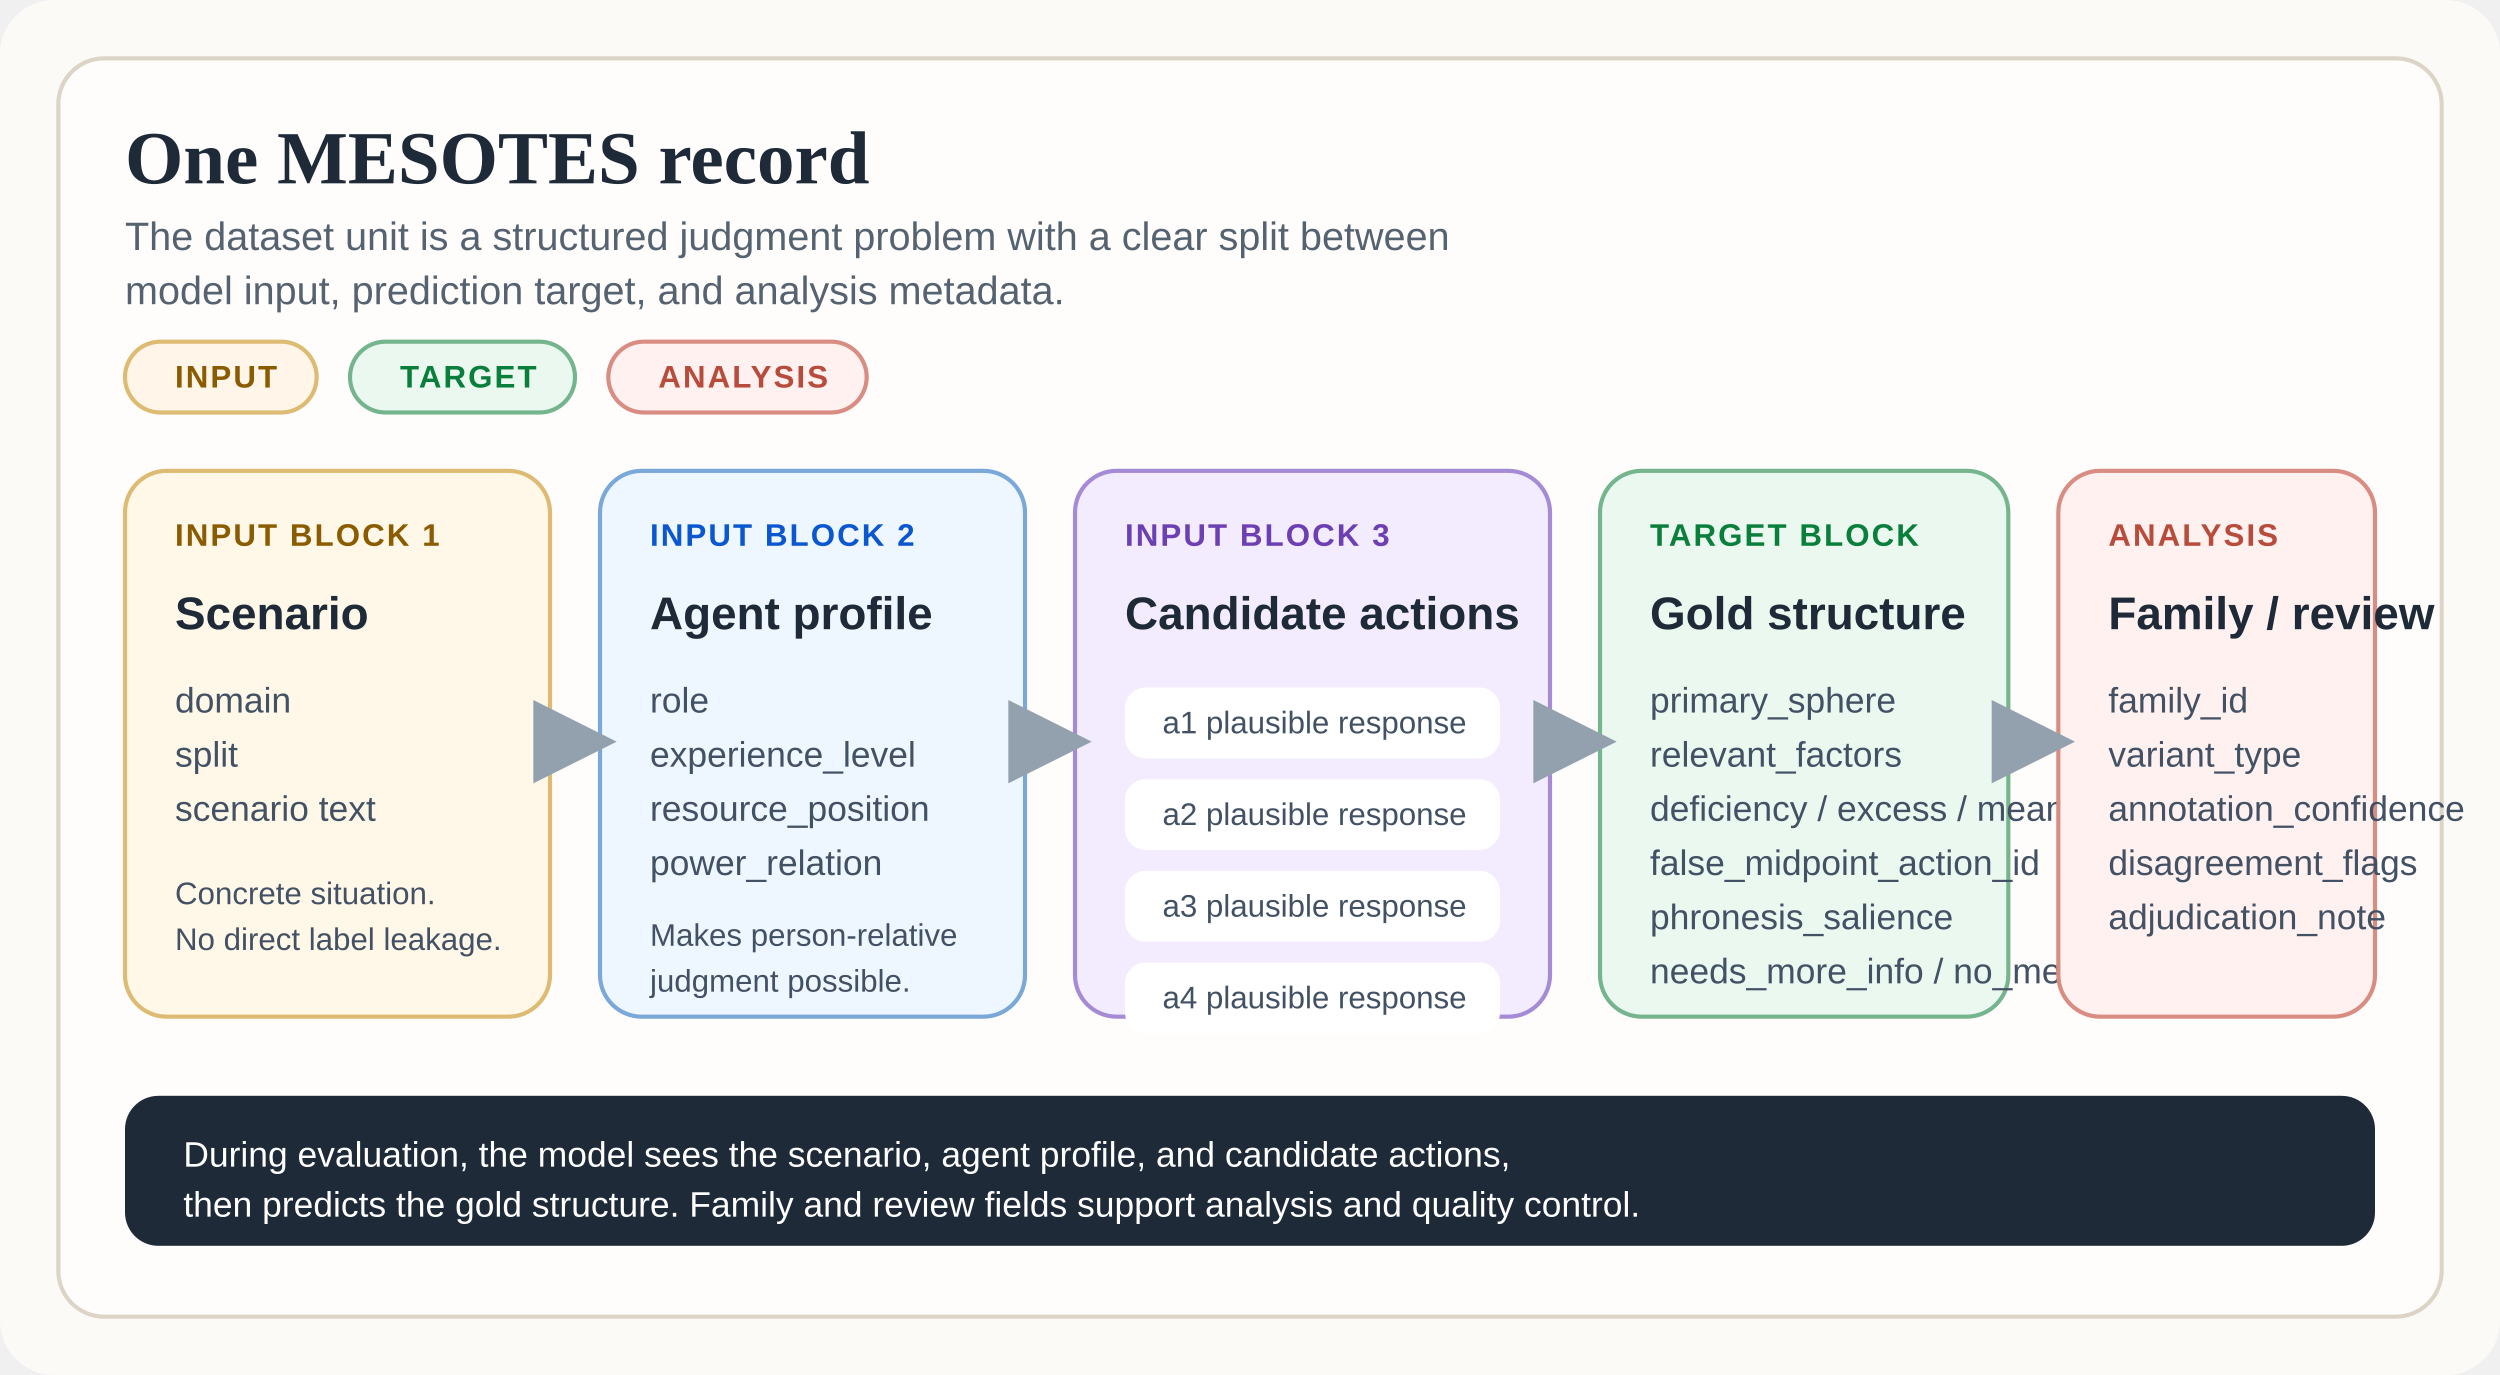
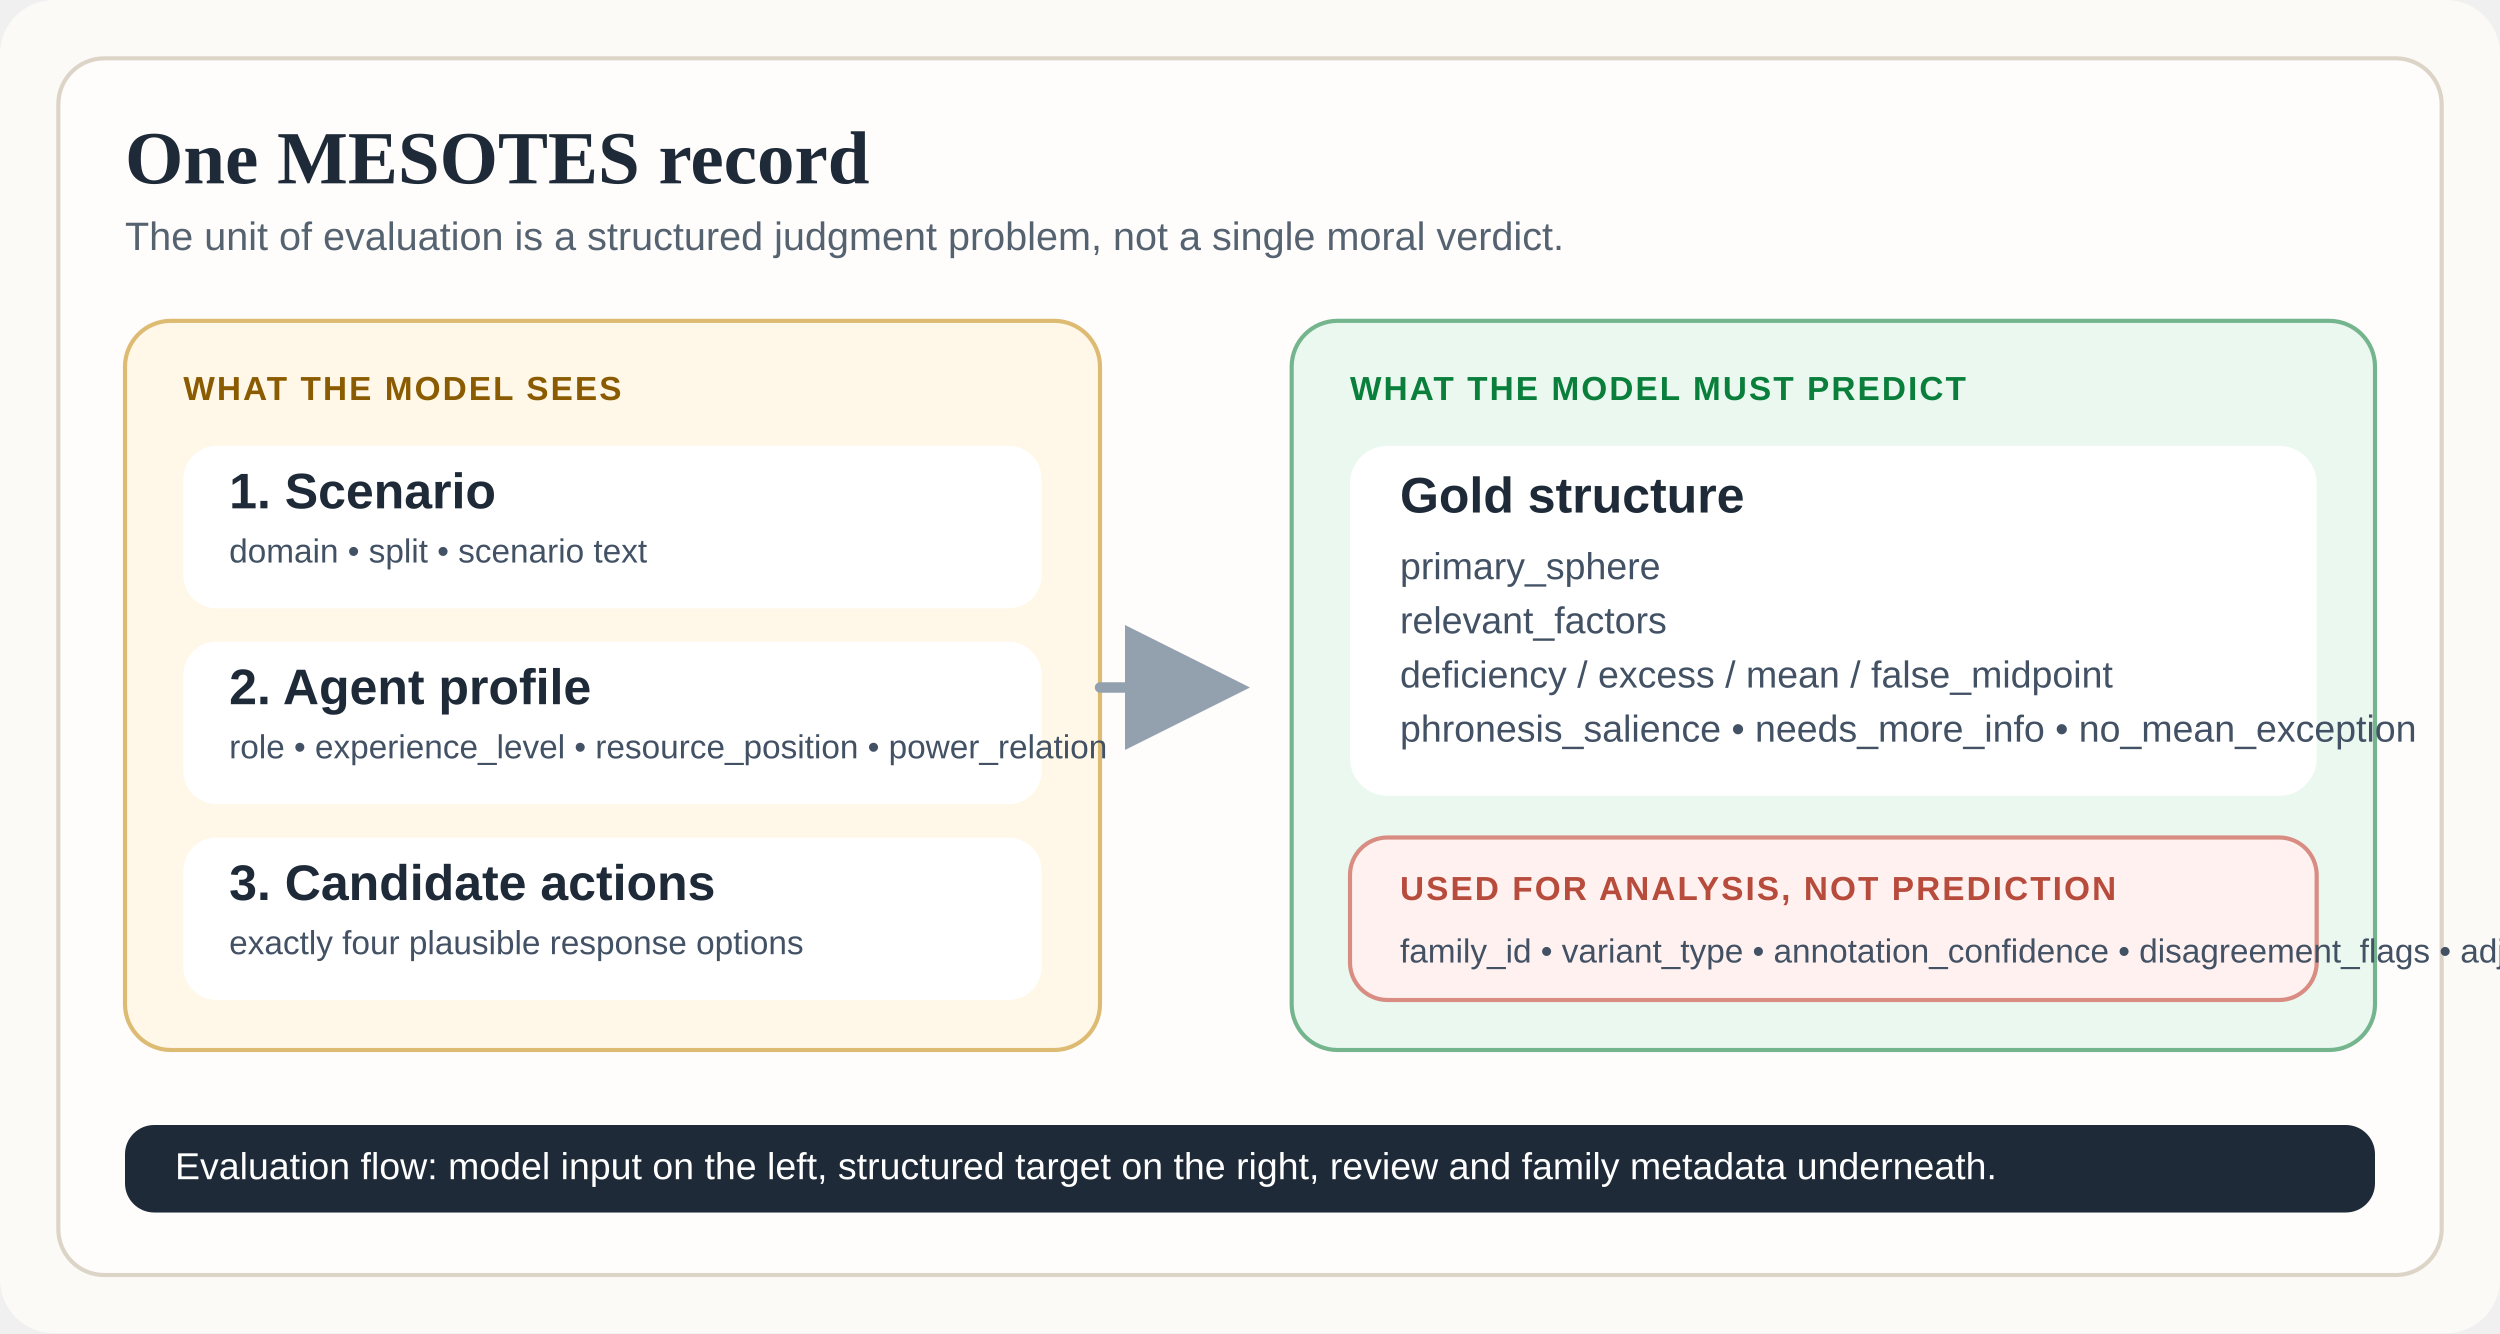
- <svg xmlns="http://www.w3.org/2000/svg" width="1200" height="660" viewBox="0 0 1200 660" fill="none" role="img" aria-labelledby="title desc">
+ <svg xmlns="http://www.w3.org/2000/svg" width="1200" height="640" viewBox="0 0 1200 640" fill="none" role="img" aria-labelledby="title desc">
  <defs>
    <style>
      .title { fill: #1E2A38; font-family: Georgia, 'Times New Roman', serif; font-size: 36px; font-weight: 700; }
      .subtitle { fill: #556270; font-family: Arial, Helvetica, sans-serif; font-size: 19px; }
-       .label { font-family: Arial, Helvetica, sans-serif; font-size: 15px; font-weight: 700; letter-spacing: 1px; }
-       .cardtitle { fill: #1E2A38; font-family: Arial, Helvetica, sans-serif; font-size: 22px; font-weight: 700; }
-       .body { fill: #425164; font-family: Arial, Helvetica, sans-serif; font-size: 17px; }
-       .mini { fill: #425164; font-family: Arial, Helvetica, sans-serif; font-size: 15px; }
-       .footer { fill: #FFFFFF; font-family: Arial, Helvetica, sans-serif; font-size: 17px; }
+       .label { font-family: Arial, Helvetica, sans-serif; font-size: 16px; font-weight: 700; letter-spacing: 1px; }
+       .cardtitle { fill: #1E2A38; font-family: Arial, Helvetica, sans-serif; font-size: 24px; font-weight: 700; }
+       .body { fill: #425164; font-family: Arial, Helvetica, sans-serif; font-size: 18px; }
+       .small { fill: #425164; font-family: Arial, Helvetica, sans-serif; font-size: 16px; }
+       .footer { fill: #FFFFFF; font-family: Arial, Helvetica, sans-serif; font-size: 18px; }
    </style>
-     <marker id="arrow" markerWidth="10" markerHeight="10" refX="8" refY="5" orient="auto">
-       <path d="M0 0L10 5L0 10V0Z" fill="#93A1AF" />
+     <marker id="arrow" markerWidth="12" markerHeight="12" refX="10" refY="6" orient="auto">
+       <path d="M0 0L12 6L0 12V0Z" fill="#93A1AF" />
    </marker>
  </defs>
-   <rect width="1200" height="660" rx="26" fill="#FCFAF6" />
-   <rect x="28" y="28" width="1144" height="604" rx="22" fill="#FFFDFC" stroke="#DDD4C8" stroke-width="2" />
+   <rect width="1200" height="640" rx="26" fill="#FCFAF6" />
+   <rect x="28" y="28" width="1144" height="584" rx="22" fill="#FFFDFC" stroke="#DDD4C8" stroke-width="2" />
  <text x="60" y="88" class="title">One MESOTES record</text>
-   <text x="60" y="120" class="subtitle">The dataset unit is a structured judgment problem with a clear split between</text>
-   <text x="60" y="146" class="subtitle">model input, prediction target, and analysis metadata.</text>
-   <rect x="60" y="164" width="92" height="34" rx="17" fill="#FFF5E8" stroke="#DDBB73" stroke-width="2" />
-   <text x="84" y="186" class="label" fill="#8A5B00">INPUT</text>
-   <rect x="168" y="164" width="108" height="34" rx="17" fill="#EAF8F0" stroke="#75B58E" stroke-width="2" />
-   <text x="192" y="186" class="label" fill="#0A7E3B">TARGET</text>
-   <rect x="292" y="164" width="124" height="34" rx="17" fill="#FFF1EF" stroke="#D88C82" stroke-width="2" />
-   <text x="316" y="186" class="label" fill="#B74C3D">ANALYSIS</text>
-   <rect x="60" y="226" width="204" height="262" rx="20" fill="#FFF8E8" stroke="#DDBB73" stroke-width="2" />
-   <text x="84" y="262" class="label" fill="#8A5B00">INPUT BLOCK 1</text>
-   <text x="84" y="302" class="cardtitle">Scenario</text>
-   <text x="84" y="342" class="body">domain</text>
-   <text x="84" y="368" class="body">split</text>
-   <text x="84" y="394" class="body">scenario text</text>
-   <text x="84" y="434" class="mini">Concrete situation.</text>
-   <text x="84" y="456" class="mini">No direct label leakage.</text>
-   <rect x="288" y="226" width="204" height="262" rx="20" fill="#EEF6FF" stroke="#7AA8D8" stroke-width="2" />
-   <text x="312" y="262" class="label" fill="#0B57D0">INPUT BLOCK 2</text>
-   <text x="312" y="302" class="cardtitle">Agent profile</text>
-   <text x="312" y="342" class="body">role</text>
-   <text x="312" y="368" class="body">experience_level</text>
-   <text x="312" y="394" class="body">resource_position</text>
-   <text x="312" y="420" class="body">power_relation</text>
-   <text x="312" y="454" class="mini">Makes person-relative</text>
-   <text x="312" y="476" class="mini">judgment possible.</text>
-   <rect x="516" y="226" width="228" height="262" rx="20" fill="#F3ECFF" stroke="#A58AD6" stroke-width="2" />
-   <text x="540" y="262" class="label" fill="#6C3FB2">INPUT BLOCK 3</text>
-   <text x="540" y="302" class="cardtitle">Candidate actions</text>
-   <rect x="540" y="330" width="180" height="34" rx="10" fill="#FFFFFF" />
-   <rect x="540" y="374" width="180" height="34" rx="10" fill="#FFFFFF" />
-   <rect x="540" y="418" width="180" height="34" rx="10" fill="#FFFFFF" />
-   <rect x="540" y="462" width="180" height="34" rx="10" fill="#FFFFFF" />
-   <text x="558" y="352" class="mini">a1 plausible response</text>
-   <text x="558" y="396" class="mini">a2 plausible response</text>
-   <text x="558" y="440" class="mini">a3 plausible response</text>
-   <text x="558" y="484" class="mini">a4 plausible response</text>
-   <rect x="768" y="226" width="196" height="262" rx="20" fill="#EAF8F0" stroke="#75B58E" stroke-width="2" />
-   <text x="792" y="262" class="label" fill="#0A7E3B">TARGET BLOCK</text>
-   <text x="792" y="302" class="cardtitle">Gold structure</text>
-   <text x="792" y="342" class="body">primary_sphere</text>
-   <text x="792" y="368" class="body">relevant_factors</text>
-   <text x="792" y="394" class="body">deficiency / excess / mean</text>
-   <text x="792" y="420" class="body">false_midpoint_action_id</text>
-   <text x="792" y="446" class="body">phronesis_salience</text>
-   <text x="792" y="472" class="body">needs_more_info / no_mean_exception</text>
-   <rect x="988" y="226" width="152" height="262" rx="20" fill="#FFF1EF" stroke="#D88C82" stroke-width="2" />
-   <text x="1012" y="262" class="label" fill="#B74C3D">ANALYSIS</text>
-   <text x="1012" y="302" class="cardtitle">Family / review</text>
-   <text x="1012" y="342" class="body">family_id</text>
-   <text x="1012" y="368" class="body">variant_type</text>
-   <text x="1012" y="394" class="body">annotation_confidence</text>
-   <text x="1012" y="420" class="body">disagreement_flags</text>
-   <text x="1012" y="446" class="body">adjudication_note</text>
-   <path d="M264 356H288" stroke="#A4AFBB" stroke-width="4" stroke-linecap="round" marker-end="url(#arrow)" />
-   <path d="M492 356H516" stroke="#A4AFBB" stroke-width="4" stroke-linecap="round" marker-end="url(#arrow)" />
-   <path d="M744 356H768" stroke="#A4AFBB" stroke-width="4" stroke-linecap="round" marker-end="url(#arrow)" />
-   <path d="M964 356H988" stroke="#A4AFBB" stroke-width="4" stroke-linecap="round" marker-end="url(#arrow)" />
-   <rect x="60" y="526" width="1080" height="72" rx="16" fill="#1E2A38" />
-   <text x="88" y="560" class="footer">During evaluation, the model sees the scenario, agent profile, and candidate actions,</text>
-   <text x="88" y="584" class="footer">then predicts the gold structure. Family and review fields support analysis and quality control.</text>
+   <text x="60" y="120" class="subtitle">The unit of evaluation is a structured judgment problem, not a single moral verdict.</text>
+   <rect x="60" y="154" width="468" height="350" rx="22" fill="#FFF8E8" stroke="#DDBB73" stroke-width="2" />
+   <text x="88" y="192" class="label" fill="#8A5B00">WHAT THE MODEL SEES</text>
+   <rect x="88" y="214" width="412" height="78" rx="16" fill="#FFFFFF" />
+   <rect x="88" y="308" width="412" height="78" rx="16" fill="#FFFFFF" />
+   <rect x="88" y="402" width="412" height="78" rx="16" fill="#FFFFFF" />
+   <text x="110" y="244" class="cardtitle">1. Scenario</text>
+   <text x="110" y="270" class="small">domain • split • scenario text</text>
+   <text x="110" y="338" class="cardtitle">2. Agent profile</text>
+   <text x="110" y="364" class="small">role • experience_level • resource_position • power_relation</text>
+   <text x="110" y="432" class="cardtitle">3. Candidate actions</text>
+   <text x="110" y="458" class="small">exactly four plausible response options</text>
+   <path d="M528 330H590" stroke="#93A1AF" stroke-width="5" stroke-linecap="round" marker-end="url(#arrow)" />
+   <rect x="620" y="154" width="520" height="350" rx="22" fill="#EAF8F0" stroke="#75B58E" stroke-width="2" />
+   <text x="648" y="192" class="label" fill="#0A7E3B">WHAT THE MODEL MUST PREDICT</text>
+   <rect x="648" y="214" width="464" height="168" rx="18" fill="#FFFFFF" />
+   <text x="672" y="246" class="cardtitle">Gold structure</text>
+   <text x="672" y="278" class="body">primary_sphere</text>
+   <text x="672" y="304" class="body">relevant_factors</text>
+   <text x="672" y="330" class="body">deficiency / excess / mean / false_midpoint</text>
+   <text x="672" y="356" class="body">phronesis_salience • needs_more_info • no_mean_exception</text>
+   <rect x="648" y="402" width="464" height="78" rx="18" fill="#FFF1EF" stroke="#D88C82" stroke-width="2" />
+   <text x="672" y="432" class="label" fill="#B74C3D">USED FOR ANALYSIS, NOT PREDICTION</text>
+   <text x="672" y="462" class="small">family_id • variant_type • annotation_confidence • disagreement_flags • adjudication_note</text>
+   <rect x="60" y="540" width="1080" height="42" rx="14" fill="#1E2A38" />
+   <text x="84" y="566" class="footer">Evaluation flow: model input on the left, structured target on the right, review and family metadata underneath.</text>
</svg>
